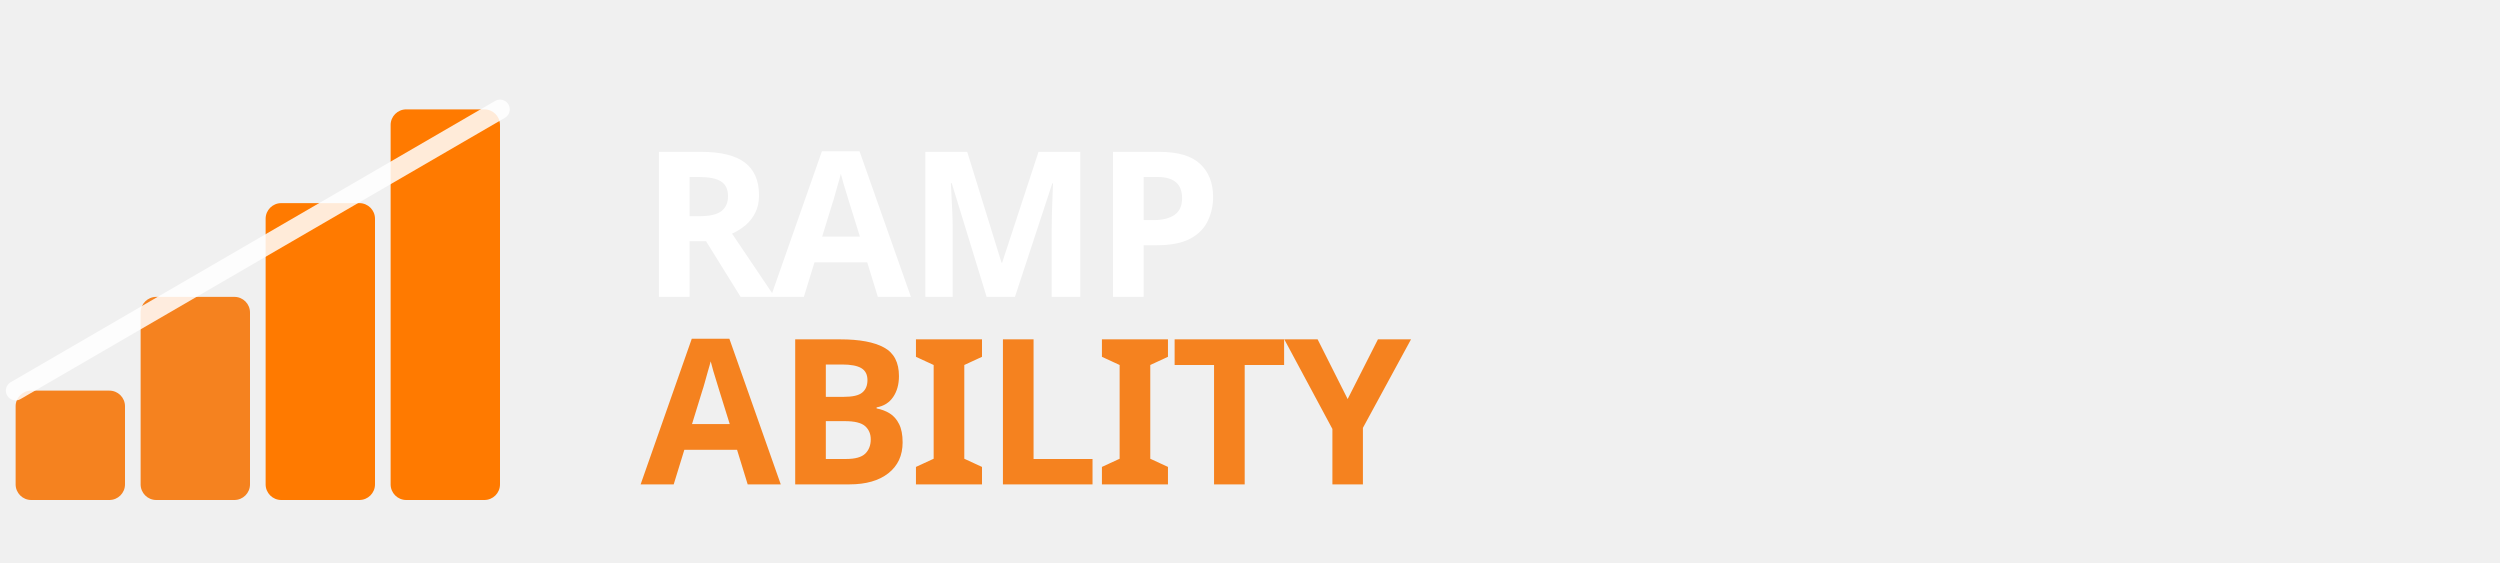
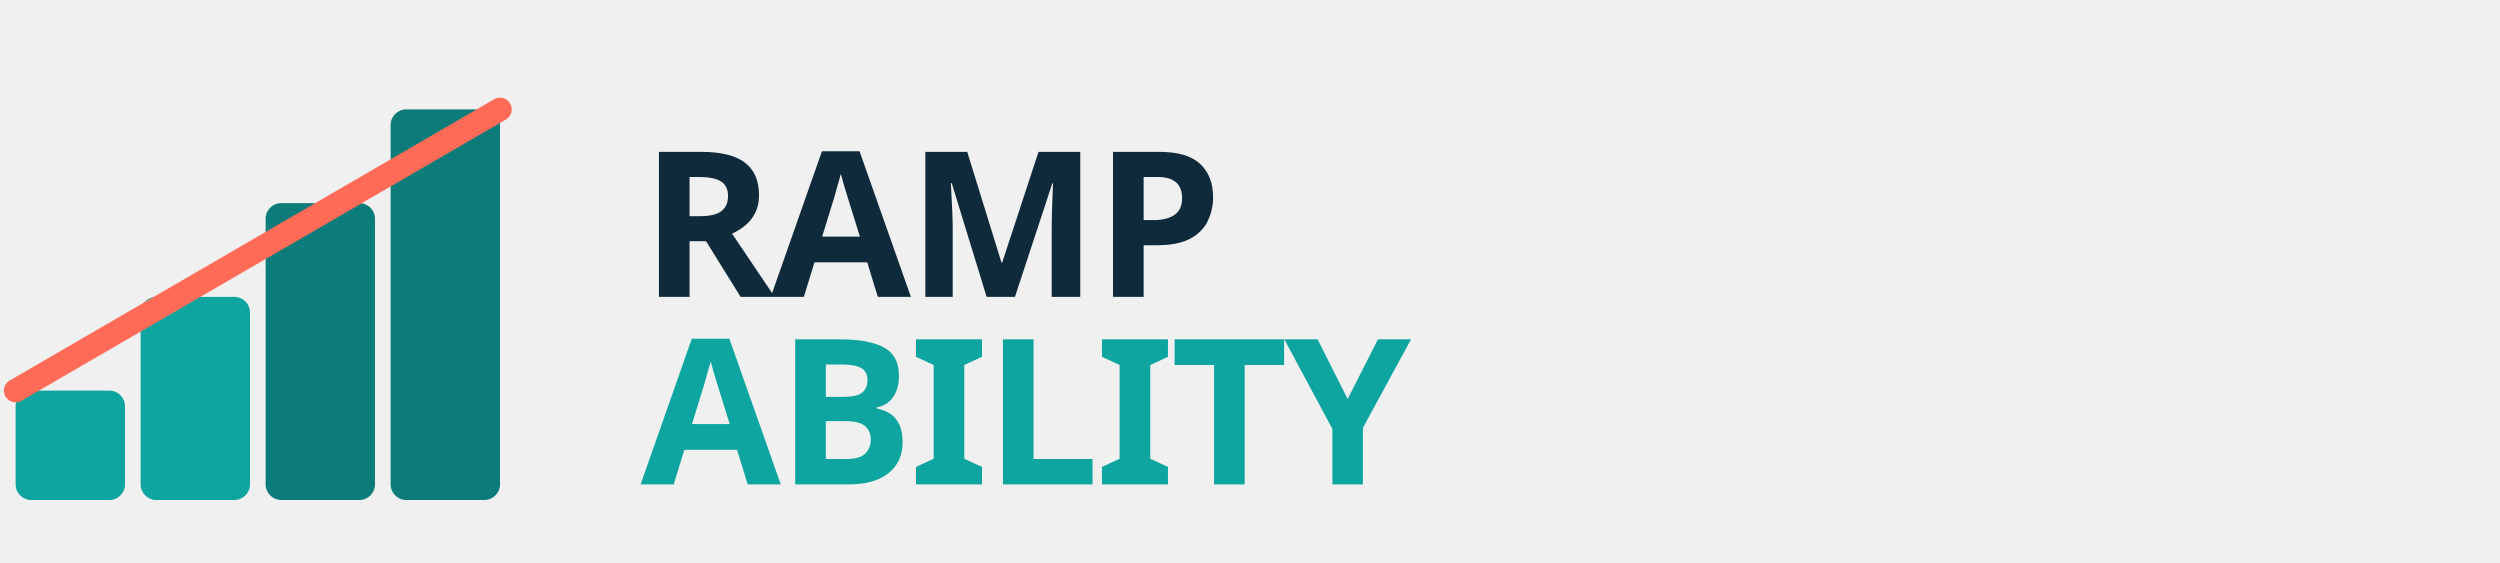
<svg xmlns="http://www.w3.org/2000/svg" width="320" height="72" viewBox="0 0 320 72" fill="none" role="img" aria-label="Ramp Ability">
  <g>
-     <rect x="2" y="50" width="14" height="14" rx="2" fill="#F5821F" />
-     <rect x="18" y="38" width="14" height="26" rx="2" fill="#F5821F" />
-     <rect x="34" y="26" width="14" height="38" rx="2" fill="#FF7A00" />
-     <rect x="50" y="14" width="14" height="50" rx="2" fill="#FF7A00" />
-     <path d="M2 50 L64 14" stroke="#FFFFFF" stroke-width="2.5" stroke-linecap="round" opacity="0.85" />
+     <rect x="2" y="50" width="14" height="14" rx="2" fill="#0EA5A0" />
+     <rect x="18" y="38" width="14" height="26" rx="2" fill="#0EA5A0" />
+     <rect x="34" y="26" width="14" height="38" rx="2" fill="#0B7C79" />
+     <rect x="50" y="14" width="14" height="50" rx="2" fill="#0B7C79" />
+     <path d="M2 50 L64 14" stroke="#FF6B57" stroke-width="3" stroke-linecap="round" />
  </g>
-   <text x="82" y="38" font-family="Sora, 'Segoe UI', sans-serif" font-size="26" font-weight="800" letter-spacing="-0.5" fill="#FFFFFF">RAMP</text>
-   <text x="82" y="62" font-family="Sora, 'Segoe UI', sans-serif" font-size="26" font-weight="800" letter-spacing="-0.5" fill="#F5821F">ABILITY</text>
+   <text x="82" y="38" font-family="Sora, 'Segoe UI', sans-serif" font-size="26" font-weight="800" letter-spacing="-0.5" fill="#0F2A3A">RAMP</text>
+   <text x="82" y="62" font-family="Sora, 'Segoe UI', sans-serif" font-size="26" font-weight="800" letter-spacing="-0.5" fill="#0EA5A0">ABILITY</text>
</svg>
